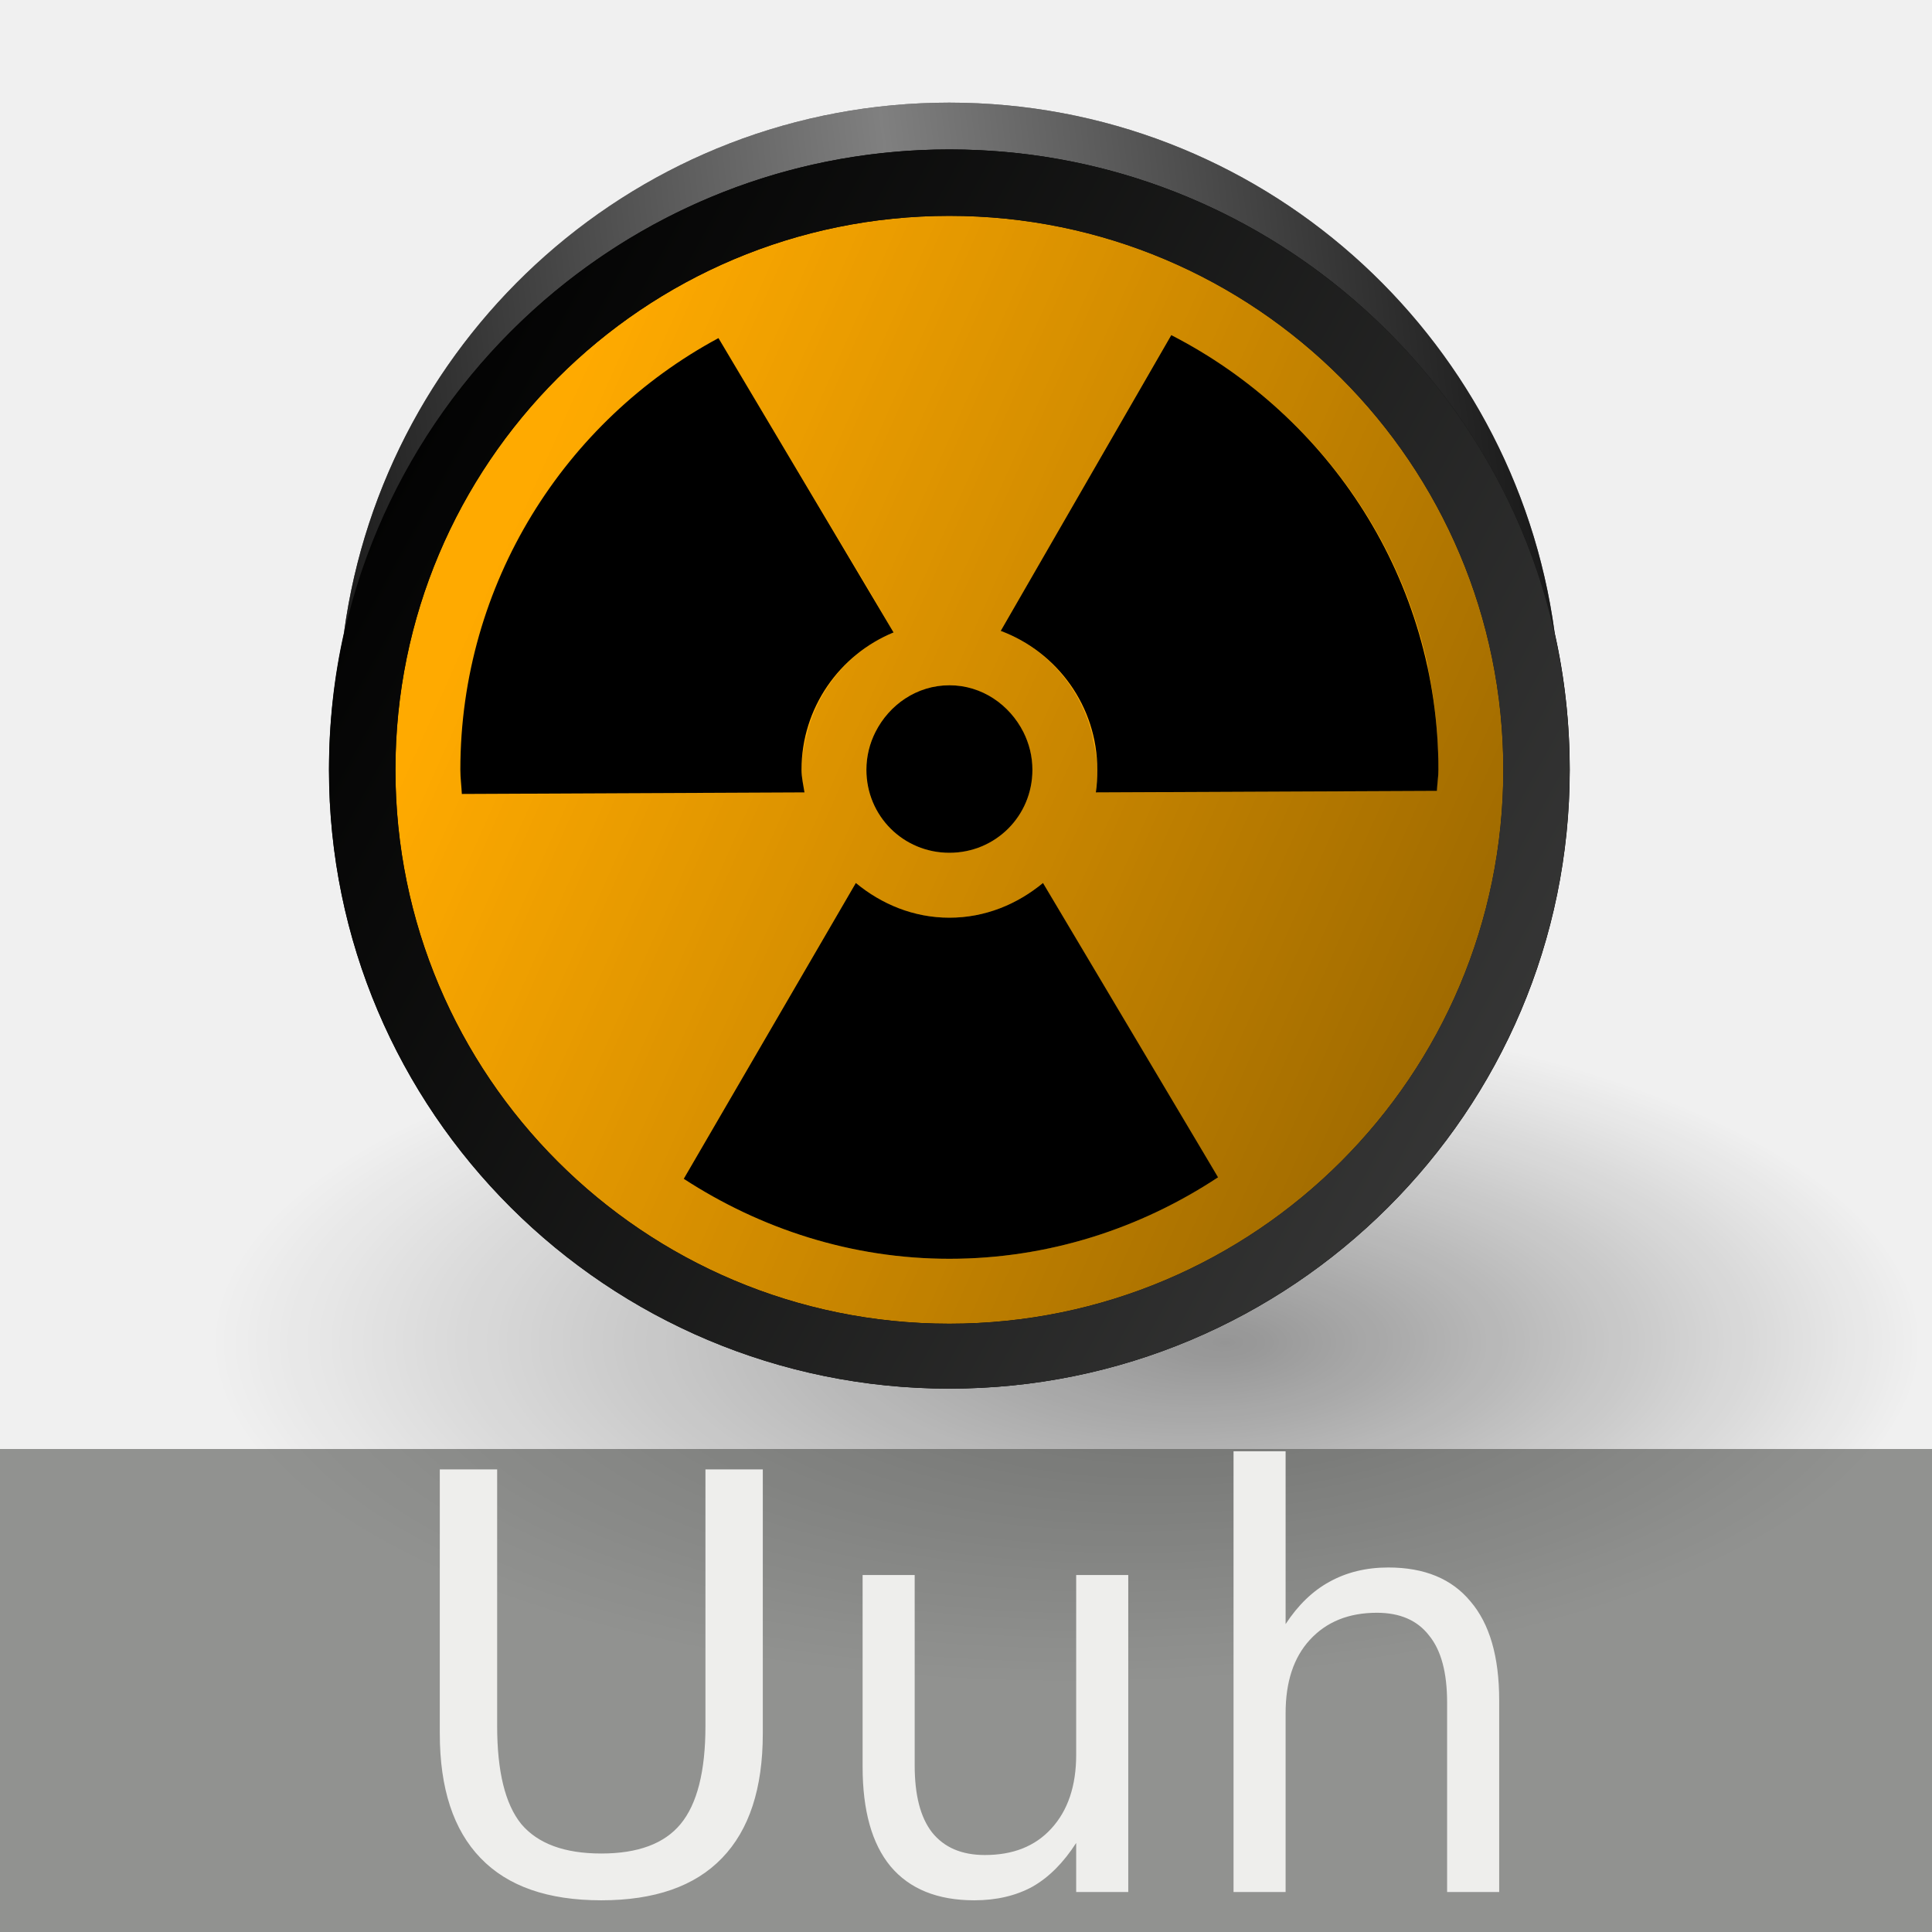
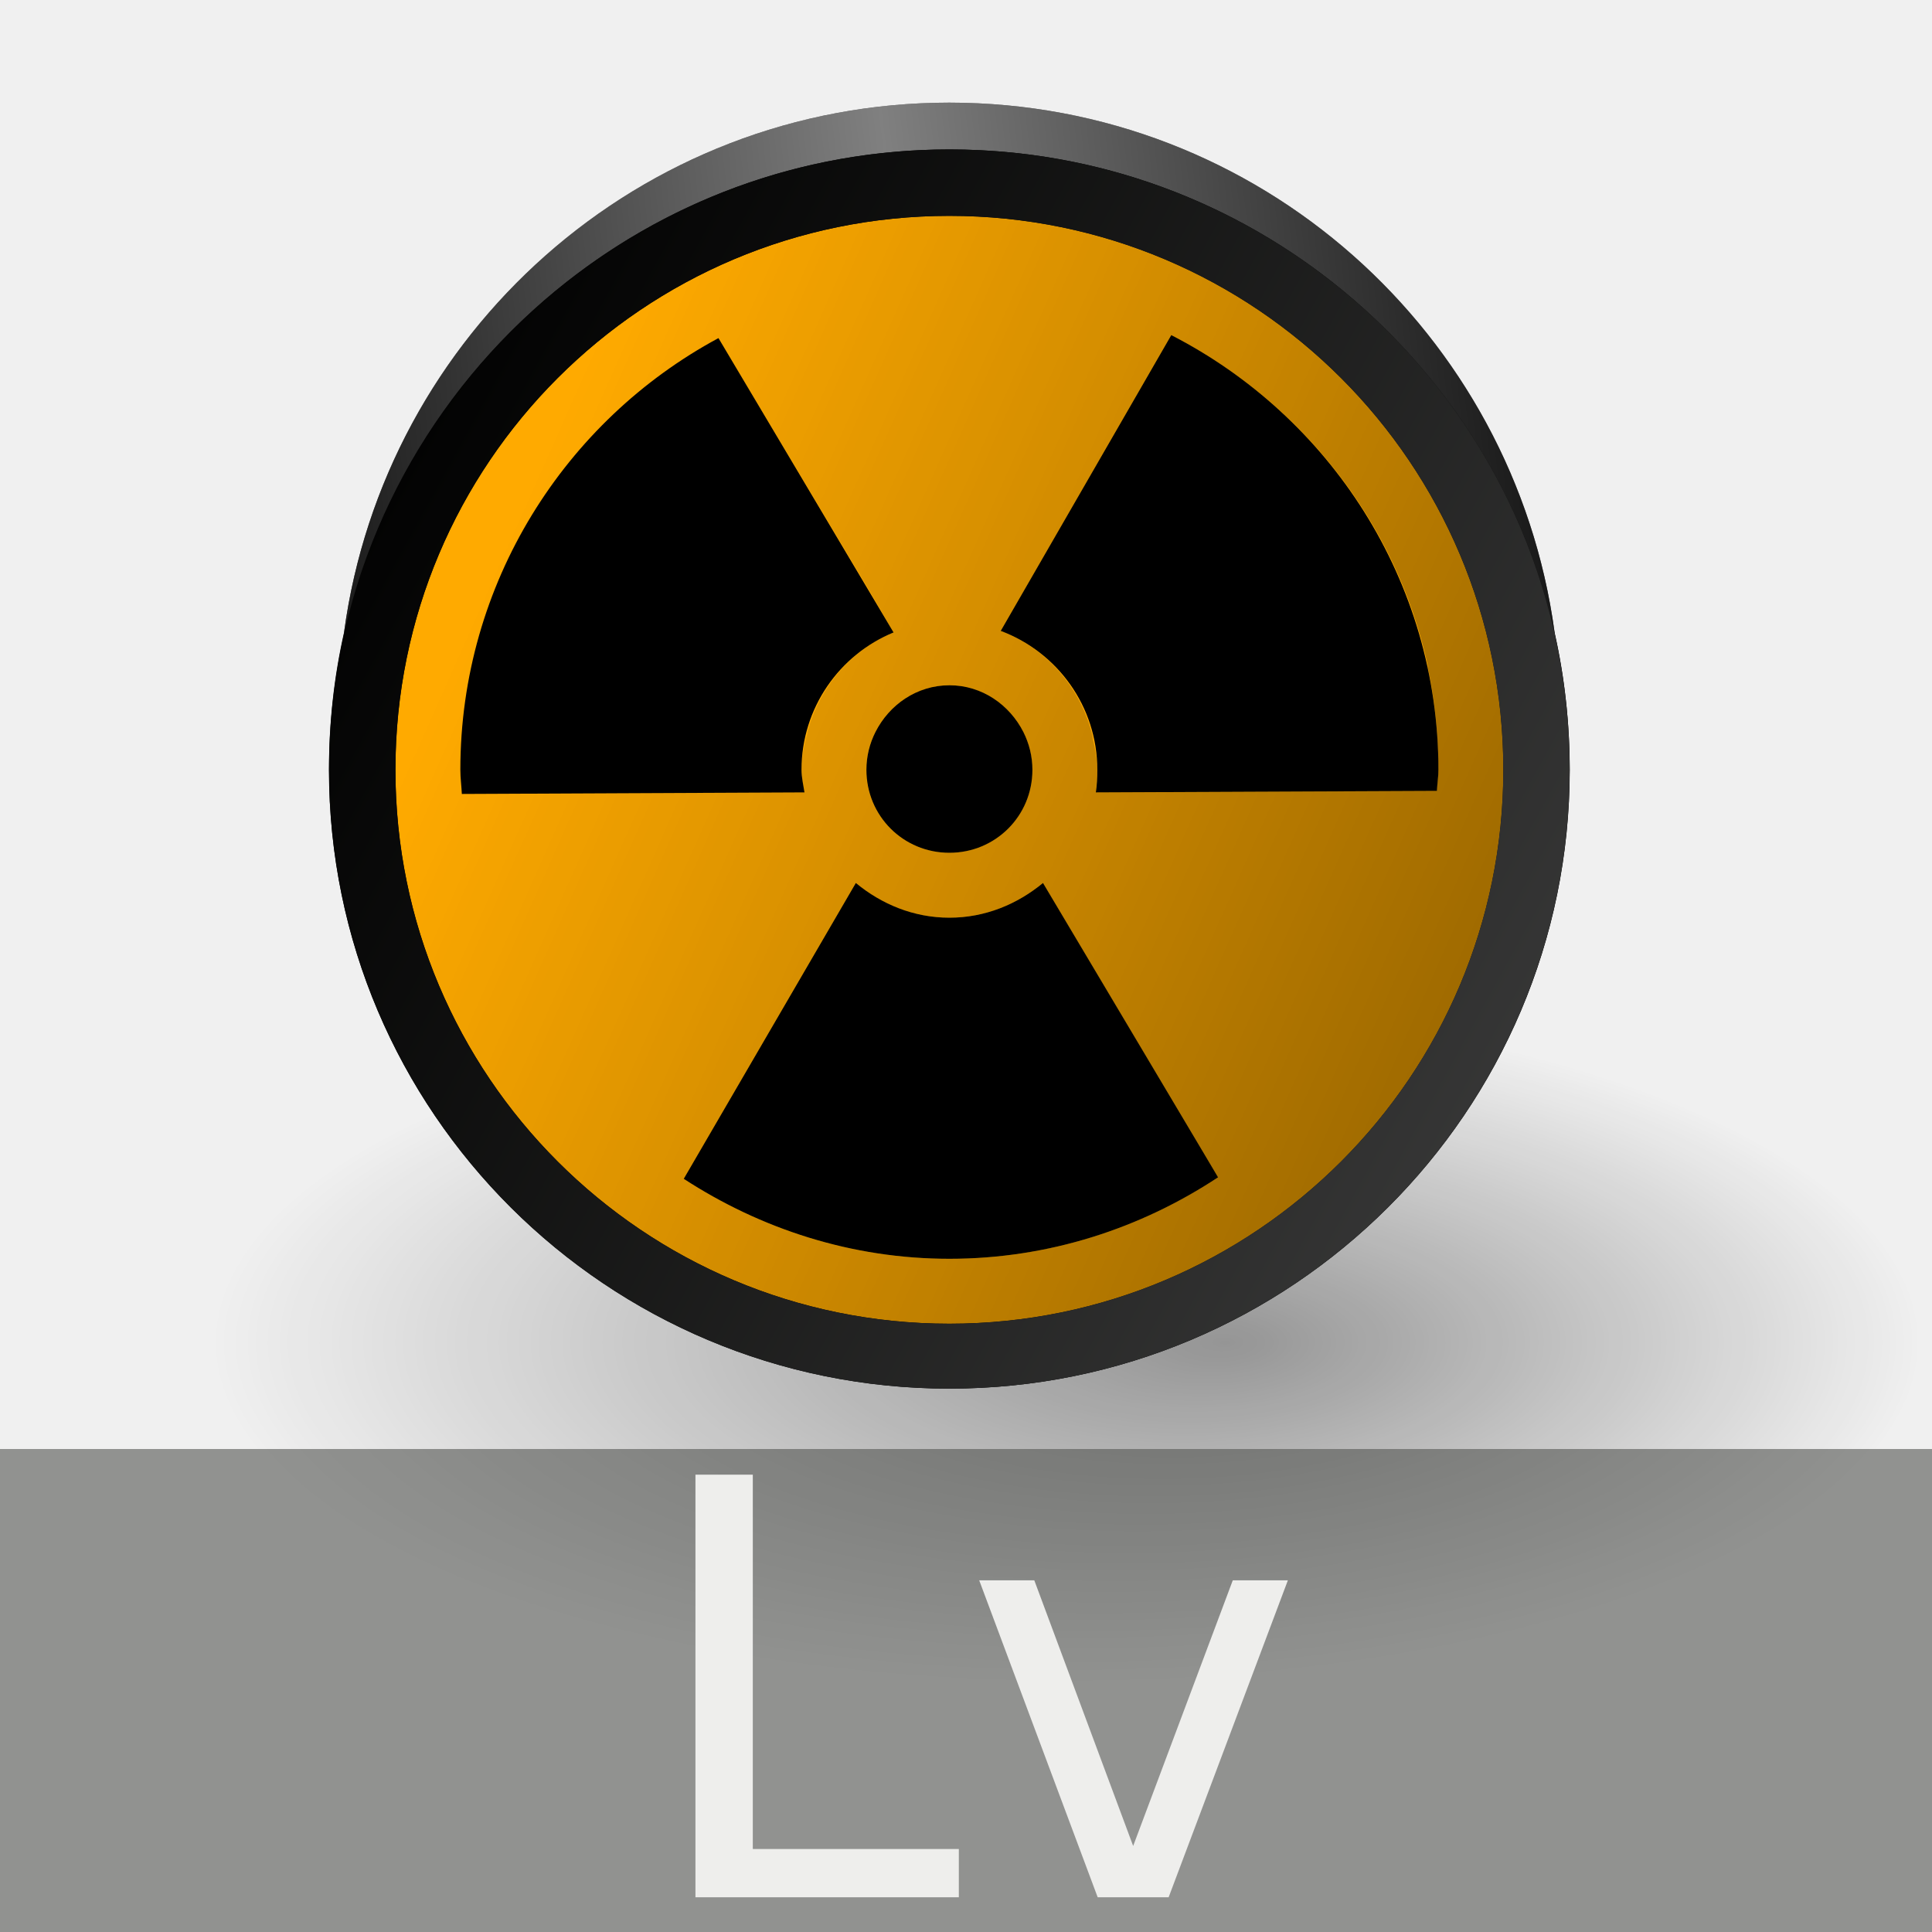
<svg xmlns="http://www.w3.org/2000/svg" xmlns:xlink="http://www.w3.org/1999/xlink" width="40" height="40" id="svg2193" version="1.0">
  <defs id="defs2195">
    <linearGradient id="linearGradient4506">
      <stop style="stop-color:#000000;stop-opacity:0;" offset="0" id="stop4508" />
      <stop style="stop-color:#000000;stop-opacity:0.788;" offset="1" id="stop4510" />
    </linearGradient>
    <linearGradient id="linearGradient4444">
      <stop id="stop4446" offset="0" style="stop-color:#000000;stop-opacity:1;" />
      <stop style="stop-color:#ffffff;stop-opacity:1;" offset="0.5" id="stop4450" />
      <stop id="stop4448" offset="1" style="stop-color:#000000;stop-opacity:1;" />
    </linearGradient>
    <linearGradient id="linearGradient4387">
      <stop style="stop-color:#000000;stop-opacity:1;" offset="0" id="stop4389" />
      <stop id="stop4421" offset="0.94" style="stop-color:#000000;stop-opacity:0.498;" />
      <stop style="stop-color:#000000;stop-opacity:0;" offset="1" id="stop4391" />
    </linearGradient>
    <linearGradient id="linearGradient3325">
      <stop style="stop-color:#ffffff;stop-opacity:1;" offset="0" id="stop3327" />
      <stop style="stop-color:#d3d7cf;stop-opacity:0;" offset="1" id="stop3329" />
    </linearGradient>
    <linearGradient id="linearGradient3291">
      <stop id="stop3293" offset="0" style="stop-color:#000000;stop-opacity:1;" />
      <stop id="stop3295" offset="1" style="stop-color:#000000;stop-opacity:0;" />
    </linearGradient>
    <radialGradient xlink:href="#linearGradient3291" id="radialGradient2595" gradientUnits="userSpaceOnUse" gradientTransform="matrix(1,0,0,0.197802,0,92.82166)" cx="63.912" cy="115.709" fx="75.858" fy="115.709" r="63.912" />
    <linearGradient xlink:href="#linearGradient3325" id="linearGradient4613" x1="76.048" y1="-15.629" x2="47.75" y2="-31.224" gradientUnits="userSpaceOnUse" gradientTransform="translate(-40.9394,40)" />
    <radialGradient xlink:href="#linearGradient4387" id="radialGradient2295" gradientUnits="userSpaceOnUse" gradientTransform="matrix(1.07679,0,0,1.099226,-45.5924,31.21553)" cx="60.594" cy="-13.902" fx="60.594" fy="-13.902" r="12.562" />
    <linearGradient xlink:href="#linearGradient4444" id="linearGradient2299" gradientUnits="userSpaceOnUse" gradientTransform="translate(-40.9394,40)" x1="44.494" y1="-28.568" x2="75.568" y2="-32.266" />
    <linearGradient xlink:href="#linearGradient4506" id="linearGradient2311" gradientUnits="userSpaceOnUse" gradientTransform="translate(-40.9394,40)" x1="53.305" y1="-33.066" x2="85.085" y2="-18.918" />
  </defs>
  <g id="layer1">
    <path transform="matrix(0.2772262,0,0,0.5613587,4.349706,-37.15889)" d="M 127.824 115.709 A 63.912 12.642 0 1 1  0,115.709 A 63.912 12.642 0 1 1  127.824 115.709 z" id="path2593" style="opacity:0.381;fill:url(#radialGradient2595);fill-opacity:1;fill-rule:nonzero;stroke:none;stroke-width:0;stroke-linecap:round;stroke-linejoin:round;stroke-miterlimit:4;stroke-dasharray:none;stroke-dashoffset:4;stroke-opacity:1" />
    <path id="path2276" d="M 10.957,1.02 L 10.957,-1.775 L 10.957,1.02 z " style="fill:#ffffff;fill-opacity:0.757;fill-rule:nonzero;stroke:none;stroke-width:0.5;stroke-linecap:round;stroke-linejoin:round;stroke-miterlimit:4;stroke-dasharray:none;stroke-dashoffset:4;stroke-opacity:1" />
    <path id="path2277" d="M 19.654,2.125 C 13.239,2.125 7.958,6.906 7.123,13.094 C 6.916,14.008 6.811,14.962 6.811,15.938 C 6.811,23.022 12.57,28.75 19.654,28.75 C 26.739,28.75 32.498,23.022 32.498,15.938 C 32.498,14.962 32.392,14.008 32.186,13.094 C 31.351,6.906 26.07,2.125 19.654,2.125 z " style="opacity:1;fill:#000000;fill-opacity:1;fill-rule:nonzero;stroke:none;stroke-width:0.2;stroke-linecap:round;stroke-linejoin:round;stroke-miterlimit:4;stroke-dasharray:none;stroke-opacity:1" />
    <path id="path2281" d="M 19.654,4.469 C 13.319,4.469 8.186,9.602 8.186,15.938 C 8.186,22.273 13.319,27.406 19.654,27.406 C 25.99,27.406 31.123,22.273 31.123,15.938 C 31.123,9.602 25.99,4.469 19.654,4.469 z " style="opacity:1;fill:#ffaa00;fill-opacity:1;fill-rule:nonzero;stroke:none;stroke-width:0.2;stroke-linecap:round;stroke-linejoin:round;stroke-miterlimit:4;stroke-dasharray:none;stroke-opacity:1" />
    <path id="path2283" d="M 19.654,2.125 C 13.151,2.125 7.815,7.033 7.092,13.344 C 8.289,7.497 13.456,3.094 19.654,3.094 C 25.853,3.094 31.02,7.497 32.217,13.344 C 31.494,7.033 26.158,2.125 19.654,2.125 z " style="opacity:0.607;fill:url(#radialGradient2295);fill-opacity:1;fill-rule:nonzero;stroke:none;stroke-width:0.2;stroke-linecap:round;stroke-linejoin:round;stroke-miterlimit:4;stroke-dasharray:none;stroke-opacity:1" />
    <path style="opacity:0.5;fill:url(#linearGradient2299);fill-opacity:1;fill-rule:nonzero;stroke:none;stroke-width:0.2;stroke-linecap:round;stroke-linejoin:round;stroke-miterlimit:4;stroke-dasharray:none;stroke-opacity:1" d="M 19.654,2.125 C 13.151,2.125 7.815,7.033 7.092,13.344 C 8.289,7.497 13.456,3.094 19.654,3.094 C 25.853,3.094 31.02,7.497 32.217,13.344 C 31.494,7.033 26.158,2.125 19.654,2.125 z " id="path2287" />
    <path id="path2289" d="M 19.654,4.469 C 13.319,4.469 8.186,9.602 8.186,15.938 C 8.186,22.273 13.319,27.406 19.654,27.406 C 25.99,27.406 31.123,22.273 31.123,15.938 C 31.123,9.602 25.99,4.469 19.654,4.469 z M 24.248,6.938 C 26.906,8.302 28.908,10.786 29.561,13.781 C 29.563,13.791 29.559,13.803 29.561,13.812 C 29.707,14.495 29.779,15.211 29.779,15.938 C 29.779,16.086 29.754,16.228 29.748,16.375 L 22.686,16.406 C 22.709,16.254 22.717,16.096 22.717,15.938 C 22.717,15.706 22.672,15.498 22.623,15.281 C 22.621,15.272 22.625,15.26 22.623,15.25 C 22.387,14.246 21.669,13.418 20.717,13.062 L 21.186,12.25 L 24.248,6.938 z M 14.873,7 L 18.029,12.281 L 18.498,13.094 C 17.621,13.454 16.966,14.227 16.717,15.156 C 16.719,15.166 16.715,15.178 16.717,15.188 C 16.709,15.22 16.693,15.249 16.686,15.281 C 16.638,15.497 16.592,15.708 16.592,15.938 C 16.592,16.097 16.631,16.253 16.654,16.406 L 9.561,16.438 C 9.552,16.27 9.529,16.107 9.529,15.938 C 9.529,15.247 9.616,14.59 9.748,13.938 C 10.211,11.654 11.443,9.64 13.154,8.188 C 13.406,7.976 13.664,7.781 13.936,7.594 C 14.239,7.384 14.547,7.175 14.873,7 z M 19.654,14.188 C 20.329,14.187 20.9,14.592 21.186,15.156 C 21.304,15.391 21.373,15.657 21.373,15.938 C 21.373,16.893 20.61,17.656 19.654,17.656 C 18.699,17.656 17.936,16.893 17.936,15.938 C 17.936,15.657 18.004,15.391 18.123,15.156 C 18.409,14.592 18.979,14.188 19.654,14.188 z M 17.717,18.281 C 18.247,18.719 18.913,19 19.654,19 C 20.396,19 21.061,18.719 21.592,18.281 L 24.623,23.406 L 25.217,24.375 C 23.619,25.43 21.711,26.062 19.654,26.062 C 17.622,26.062 15.741,25.438 14.154,24.406 L 14.717,23.438 L 17.717,18.281 z " style="opacity:0.752;fill:url(#linearGradient2311);fill-opacity:1;fill-rule:nonzero;stroke:none;stroke-width:0.2;stroke-linecap:round;stroke-linejoin:round;stroke-miterlimit:4;stroke-dasharray:none;stroke-opacity:1" />
    <path style="opacity:1;fill:#000000;fill-opacity:1;fill-rule:nonzero;stroke:none;stroke-width:0.2;stroke-linecap:round;stroke-linejoin:round;stroke-miterlimit:4;stroke-dasharray:none;stroke-opacity:1" d="M 19.656,3.094 C 12.572,3.094 6.812,8.853 6.812,15.938 C 6.813,23.022 12.572,28.75 19.656,28.75 C 26.74,28.75 32.5,23.022 32.5,15.938 C 32.5,8.853 26.74,3.094 19.656,3.094 z M 19.656,4.469 C 25.991,4.469 31.125,9.602 31.125,15.938 C 31.125,22.273 25.991,27.406 19.656,27.406 C 13.321,27.406 8.188,22.273 8.188,15.938 C 8.188,9.602 13.321,4.469 19.656,4.469 z M 24.25,6.938 L 20.719,13.062 C 21.885,13.498 22.719,14.62 22.719,15.938 C 22.719,16.096 22.711,16.254 22.688,16.406 L 29.75,16.375 C 29.756,16.228 29.781,16.086 29.781,15.938 C 29.781,12.009 27.522,8.617 24.25,6.938 z M 14.875,7 C 11.698,8.71 9.531,12.079 9.531,15.938 C 9.531,16.107 9.554,16.27 9.562,16.438 L 16.656,16.406 C 16.633,16.253 16.594,16.097 16.594,15.938 C 16.594,14.656 17.383,13.553 18.5,13.094 L 14.875,7 z M 19.656,14.188 C 18.981,14.188 18.41,14.592 18.125,15.156 C 18.006,15.391 17.938,15.657 17.938,15.938 C 17.938,16.893 18.701,17.656 19.656,17.656 C 20.612,17.656 21.375,16.893 21.375,15.938 C 21.375,15.657 21.306,15.391 21.188,15.156 C 20.902,14.592 20.331,14.187 19.656,14.188 z M 17.719,18.281 L 14.156,24.406 C 15.743,25.438 17.624,26.062 19.656,26.062 C 21.713,26.062 23.621,25.43 25.219,24.375 L 21.594,18.281 C 21.063,18.719 20.398,19 19.656,19 C 18.915,19 18.249,18.719 17.719,18.281 z " id="path2291" />
    <path style="opacity:0.25;fill:url(#linearGradient4613);fill-opacity:1;fill-rule:nonzero;stroke:none;stroke-width:0.2;stroke-linecap:round;stroke-linejoin:round;stroke-miterlimit:4;stroke-dasharray:none;stroke-opacity:1" d="M 19.654,3.094 C 12.57,3.094 6.811,8.853 6.811,15.938 C 6.811,23.022 12.57,28.75 19.654,28.75 C 26.739,28.75 32.498,23.022 32.498,15.938 C 32.498,8.853 26.739,3.094 19.654,3.094 z M 19.654,4.469 C 25.99,4.469 31.123,9.602 31.123,15.938 C 31.123,22.273 25.99,27.406 19.654,27.406 C 13.319,27.406 8.186,22.273 8.186,15.938 C 8.186,9.602 13.319,4.469 19.654,4.469 z " id="path2354" />
-     <rect y="30" x="-0.002" height="10.005" width="40.002" id="rect2322" style="opacity:0.612;fill:#555753;fill-opacity:1;fill-rule:nonzero;stroke:none;stroke-width:0.7;stroke-linecap:round;stroke-linejoin:miter;stroke-miterlimit:4;stroke-dasharray:none;stroke-opacity:1" />
-     <text id="text2324" y="39.168" x="8.058" style="font-size:12px;font-style:normal;font-weight:normal;fill:#eeeeec;fill-opacity:1;stroke:none;stroke-width:1px;stroke-linecap:butt;stroke-linejoin:miter;stroke-opacity:1;font-family:Bitstream Vera Sans" xml:space="preserve">
-       <tspan y="39.168" x="8.058" id="tspan2326">Uuh</tspan>
+     <rect y="30" x="-0.002" height="10.005" width="40.002" id="rect2227" style="opacity:0.612;fill:#555753;fill-opacity:1;fill-rule:nonzero;stroke:none;stroke-width:0.7;stroke-linecap:round;stroke-linejoin:miter;stroke-miterlimit:4;stroke-dasharray:none;stroke-opacity:1" />
+     <text id="text2229" y="39.284" x="13.226" style="font-style:normal;font-variant:normal;font-weight:normal;font-stretch:normal;font-size:12px;line-height:0%;font-family:'Bitstream Vera Sans';-inkscape-font-specification:'Bitstream Vera Sans, Normal';font-variant-ligatures:normal;font-variant-caps:normal;font-variant-numeric:normal;font-variant-east-asian:normal;fill:#eeeeec;fill-opacity:1;stroke:none;stroke-width:1px;stroke-linecap:butt;stroke-linejoin:miter;stroke-opacity:1" xml:space="preserve">
+       <tspan id="tspan1" x="13.226" y="39.284">Lv</tspan>
    </text>
  </g>
</svg>
